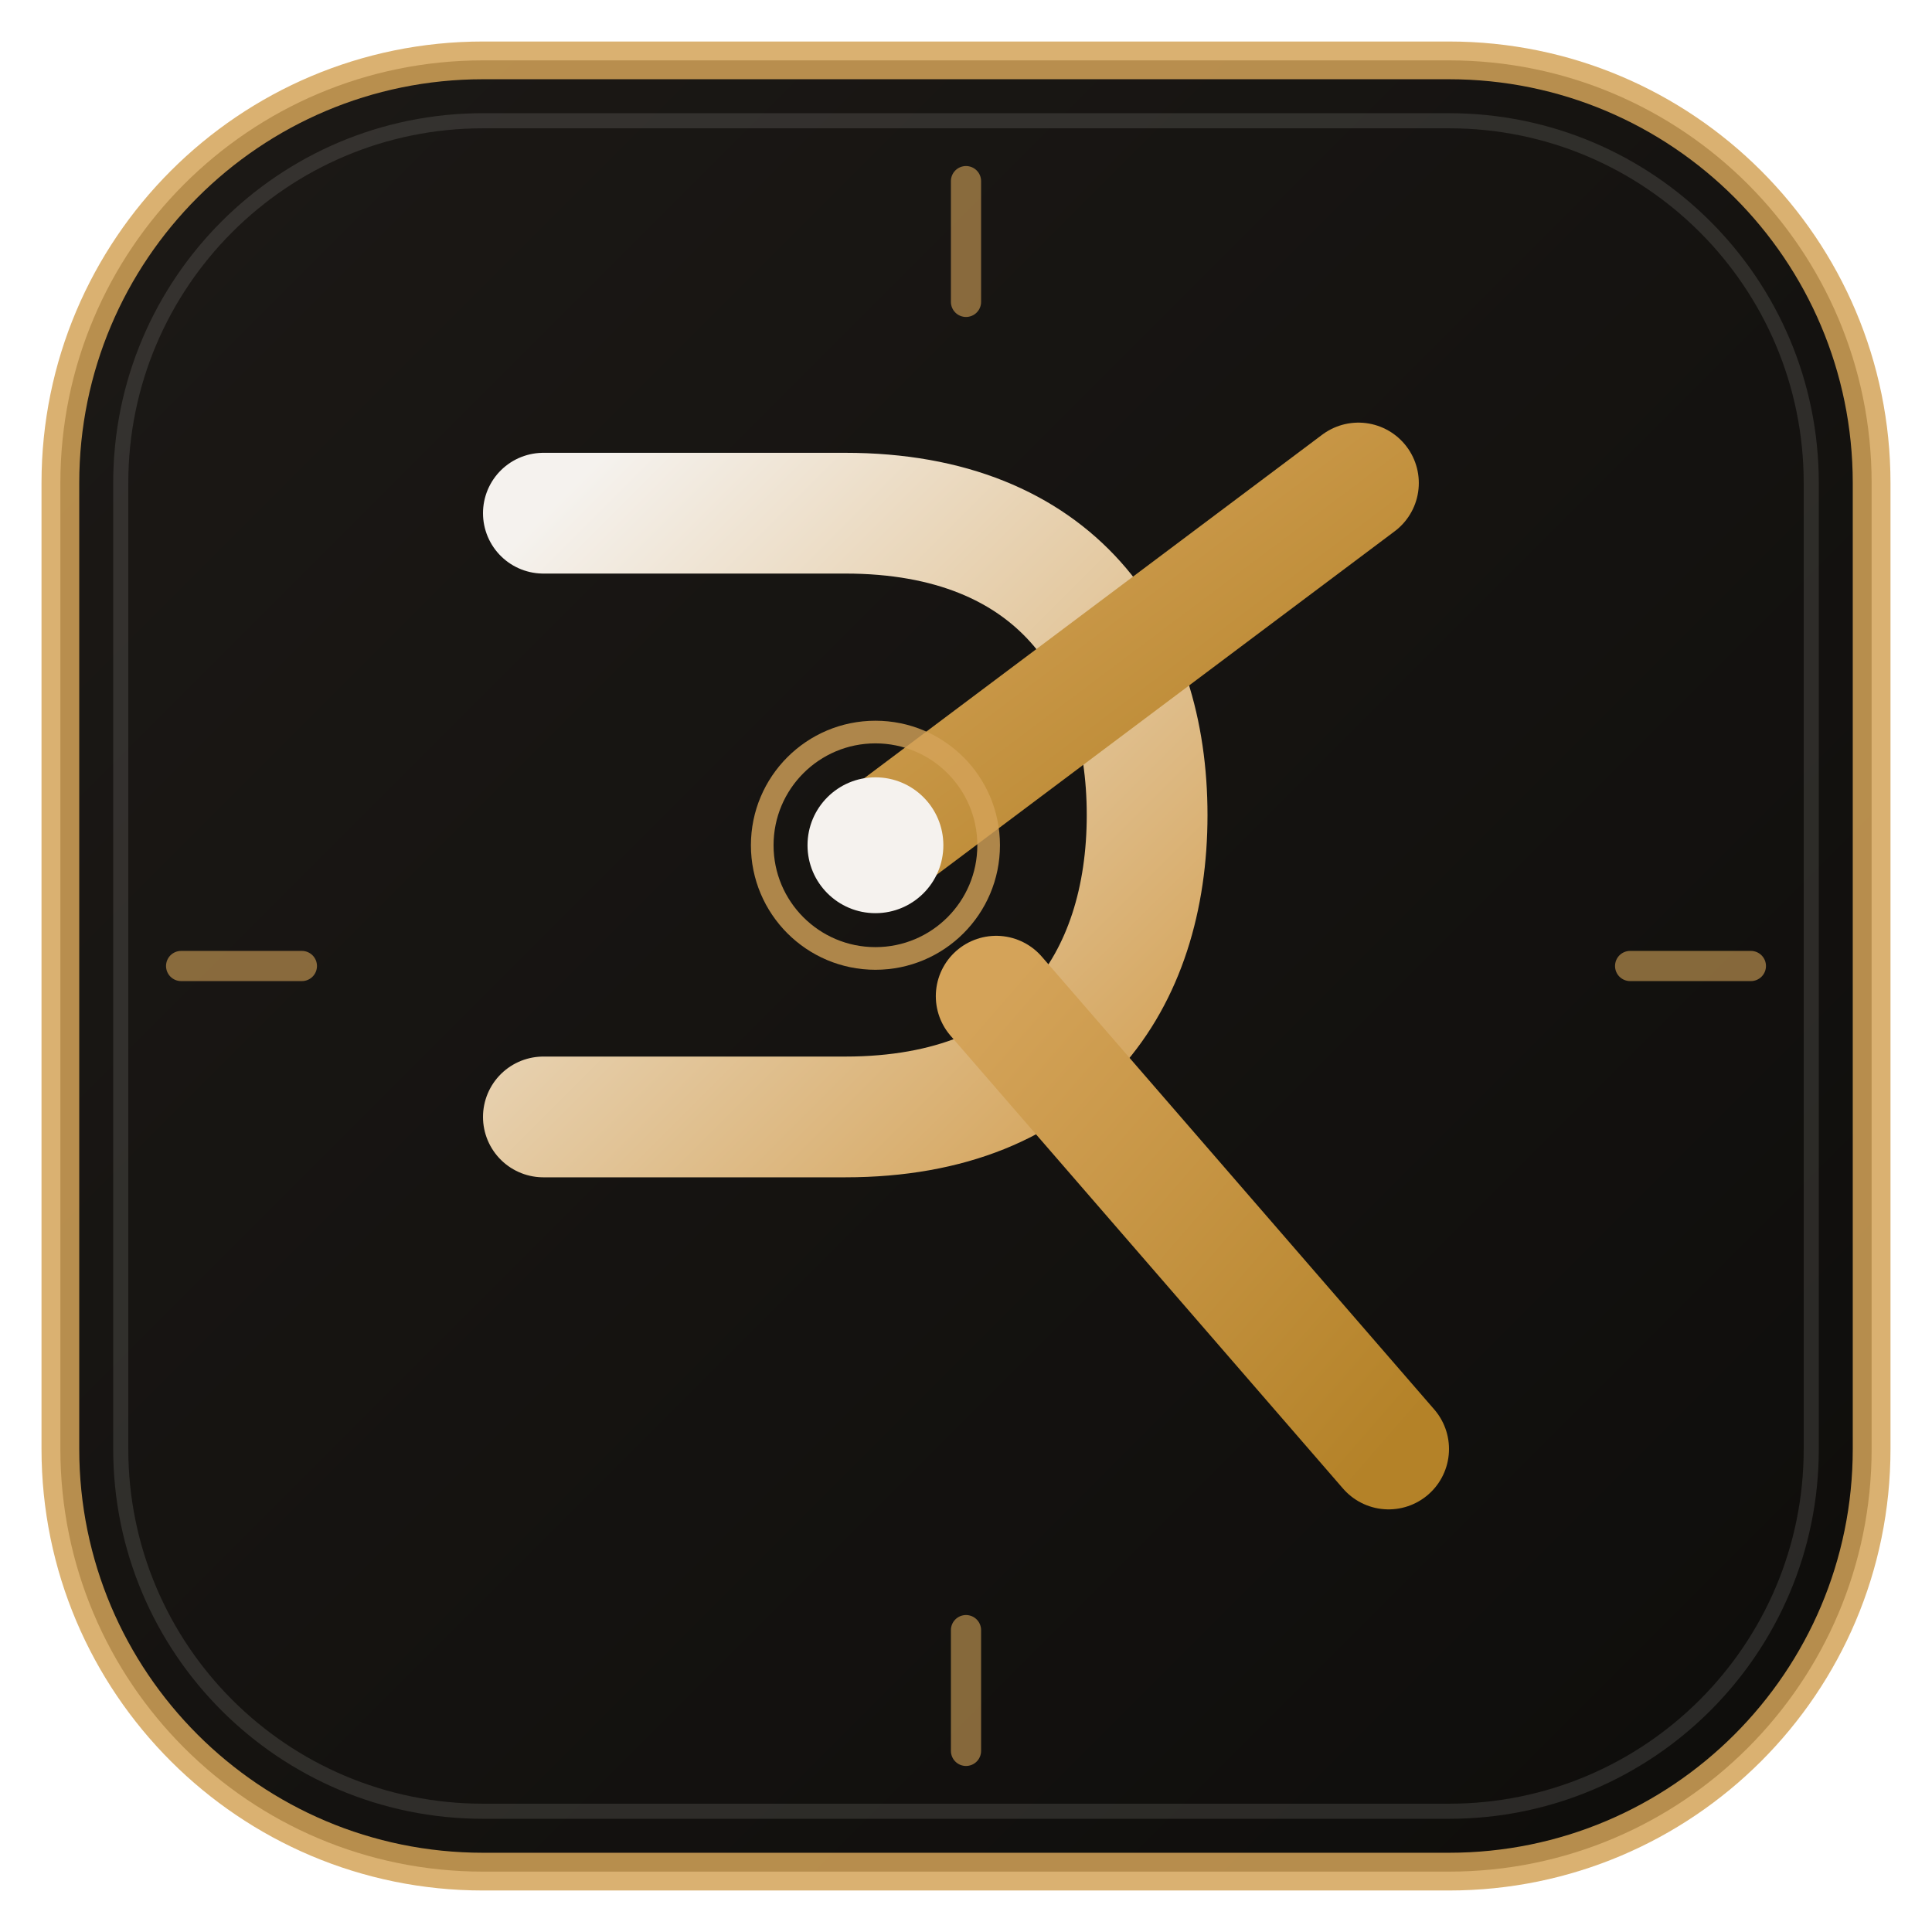
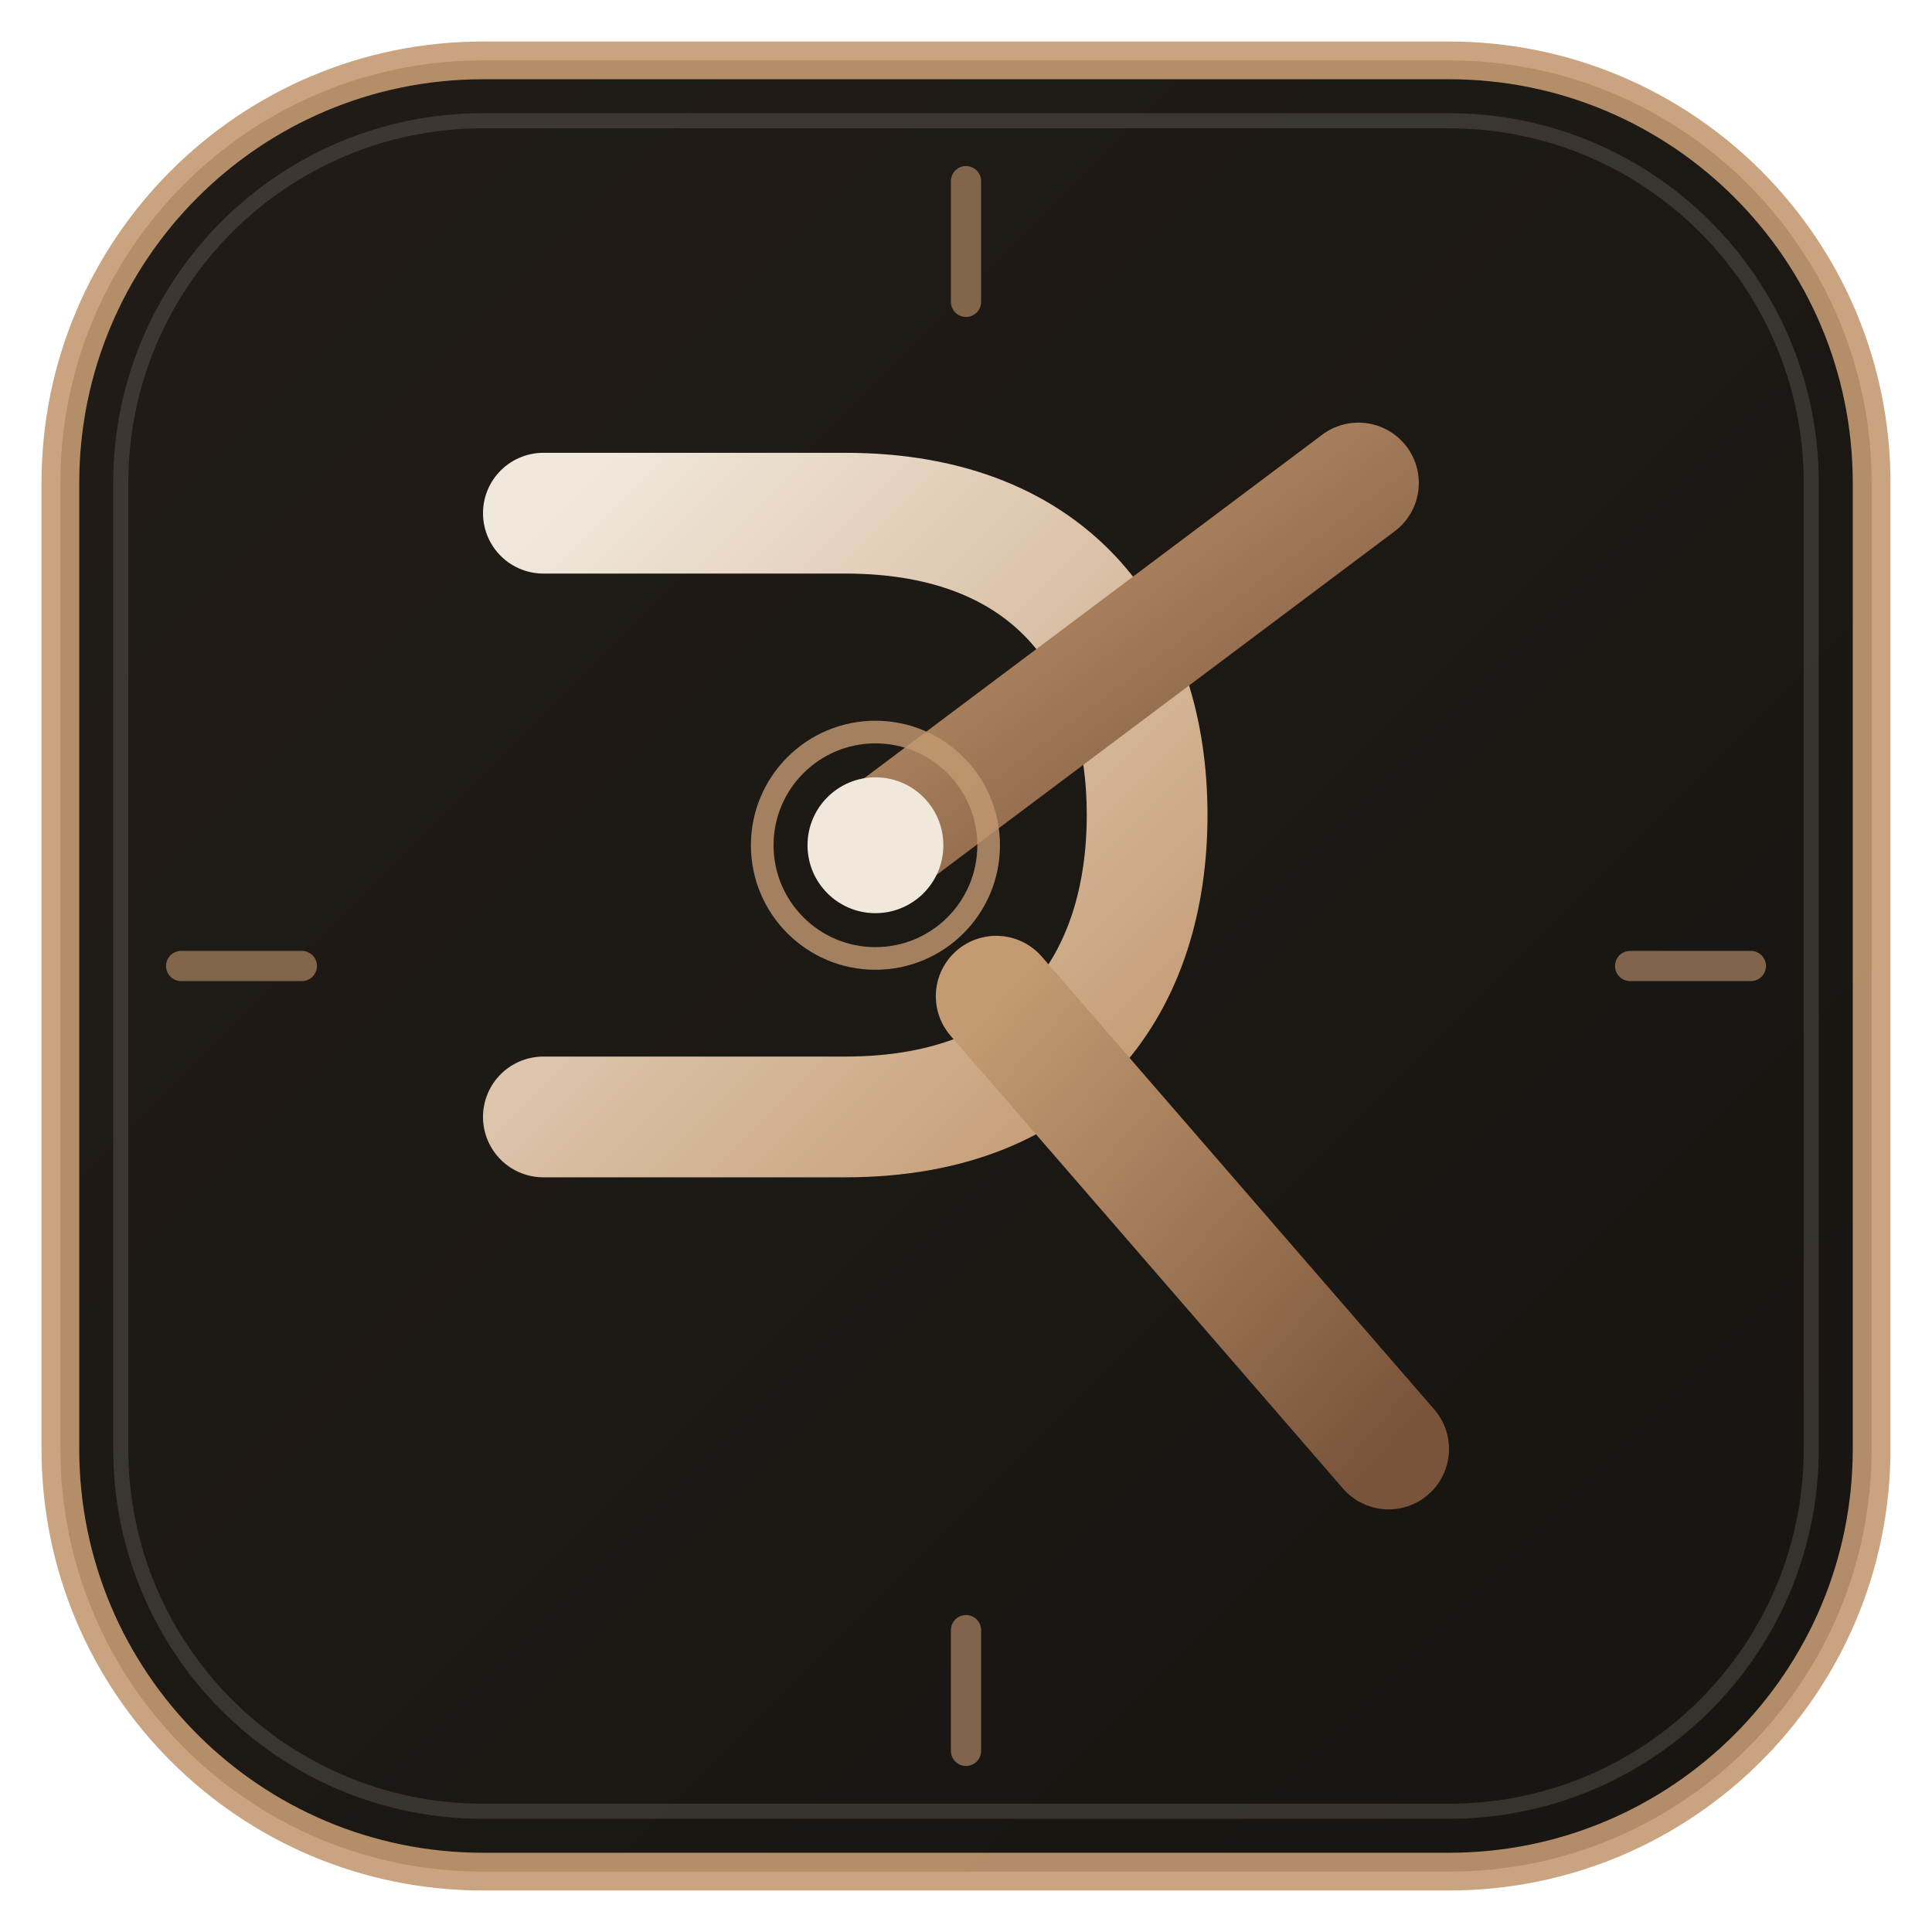
<svg xmlns="http://www.w3.org/2000/svg" viewBox="0 0 128 128" width="128" height="128">
  <defs>
    <linearGradient id="bgGrad" x1="0%" y1="0%" x2="100%" y2="100%">
-       <stop offset="0%" stop-color="#1c1916" />
-       <stop offset="100%" stop-color="#0e0d0b" />
+       <stop offset="0%" stop-color="#211C17" />
+       <stop offset="100%" stop-color="#171411" />
    </linearGradient>
    <linearGradient id="goldGrad" x1="0%" y1="0%" x2="100%" y2="100%">
-       <stop offset="0%" stop-color="#f5f2ee" />
-       <stop offset="100%" stop-color="#d4a359" />
+       <stop offset="0%" stop-color="#F1E8DC" />
+       <stop offset="100%" stop-color="#C49A72" />
    </linearGradient>
    <linearGradient id="accentGrad" x1="0%" y1="0%" x2="100%" y2="100%">
-       <stop offset="0%" stop-color="#d4a359" />
-       <stop offset="100%" stop-color="#b48228" />
+       <stop offset="0%" stop-color="#C49A72" />
+       <stop offset="100%" stop-color="#79543A" />
    </linearGradient>
  </defs>
-   <rect x="4" y="4" width="120" height="120" rx="28" fill="url(#bgGrad)" stroke="#d4a359" stroke-width="2.5" stroke-opacity="0.85" />
-   <rect x="8" y="8" width="112" height="112" rx="24" fill="none" stroke="rgba(245,242,238,0.12)" stroke-width="1" />
-   <line x1="64" y1="12" x2="64" y2="20" stroke="#d4a359" stroke-width="2" stroke-linecap="round" opacity="0.6" />
-   <line x1="64" y1="108" x2="64" y2="116" stroke="#d4a359" stroke-width="2" stroke-linecap="round" opacity="0.6" />
-   <line x1="12" y1="64" x2="20" y2="64" stroke="#d4a359" stroke-width="2" stroke-linecap="round" opacity="0.6" />
-   <line x1="108" y1="64" x2="116" y2="64" stroke="#d4a359" stroke-width="2" stroke-linecap="round" opacity="0.6" />
+   <rect x="4" y="4" width="120" height="120" rx="28" fill="url(#bgGrad)" stroke="#C49A72" stroke-width="2.5" stroke-opacity="0.9" />
+   <rect x="8" y="8" width="112" height="112" rx="24" fill="none" stroke="rgba(241,232,220,0.14)" stroke-width="1" />
+   <line x1="64" y1="12" x2="64" y2="20" stroke="#C49A72" stroke-width="2" stroke-linecap="round" opacity="0.6" />
+   <line x1="64" y1="108" x2="64" y2="116" stroke="#C49A72" stroke-width="2" stroke-linecap="round" opacity="0.6" />
+   <line x1="12" y1="64" x2="20" y2="64" stroke="#C49A72" stroke-width="2" stroke-linecap="round" opacity="0.6" />
+   <line x1="108" y1="64" x2="116" y2="64" stroke="#C49A72" stroke-width="2" stroke-linecap="round" opacity="0.6" />
  <g id="monogram-pk">
    <path d="M 36 32 L 36 96" stroke="url(#goldGrad)" stroke-width="8" stroke-linecap="round" />
    <path d="M 36 34 L 56 34 C 70 34, 76 43, 76 54 C 76 65, 70 74, 56 74 L 36 74" fill="none" stroke="url(#goldGrad)" stroke-width="8" stroke-linecap="round" stroke-linejoin="round" />
    <path d="M 58 56 L 90 32" stroke="url(#accentGrad)" stroke-width="8" stroke-linecap="round" />
    <path d="M 66 66 L 92 96" stroke="url(#accentGrad)" stroke-width="8" stroke-linecap="round" />
-     <circle cx="58" cy="56" r="4.5" fill="#f5f2ee" />
-     <circle cx="58" cy="56" r="7.5" fill="none" stroke="#d4a359" stroke-width="1.5" opacity="0.8" />
+     <circle cx="58" cy="56" r="4.5" fill="#F1E8DC" />
+     <circle cx="58" cy="56" r="7.5" fill="none" stroke="#C49A72" stroke-width="1.5" opacity="0.8" />
  </g>
</svg>
